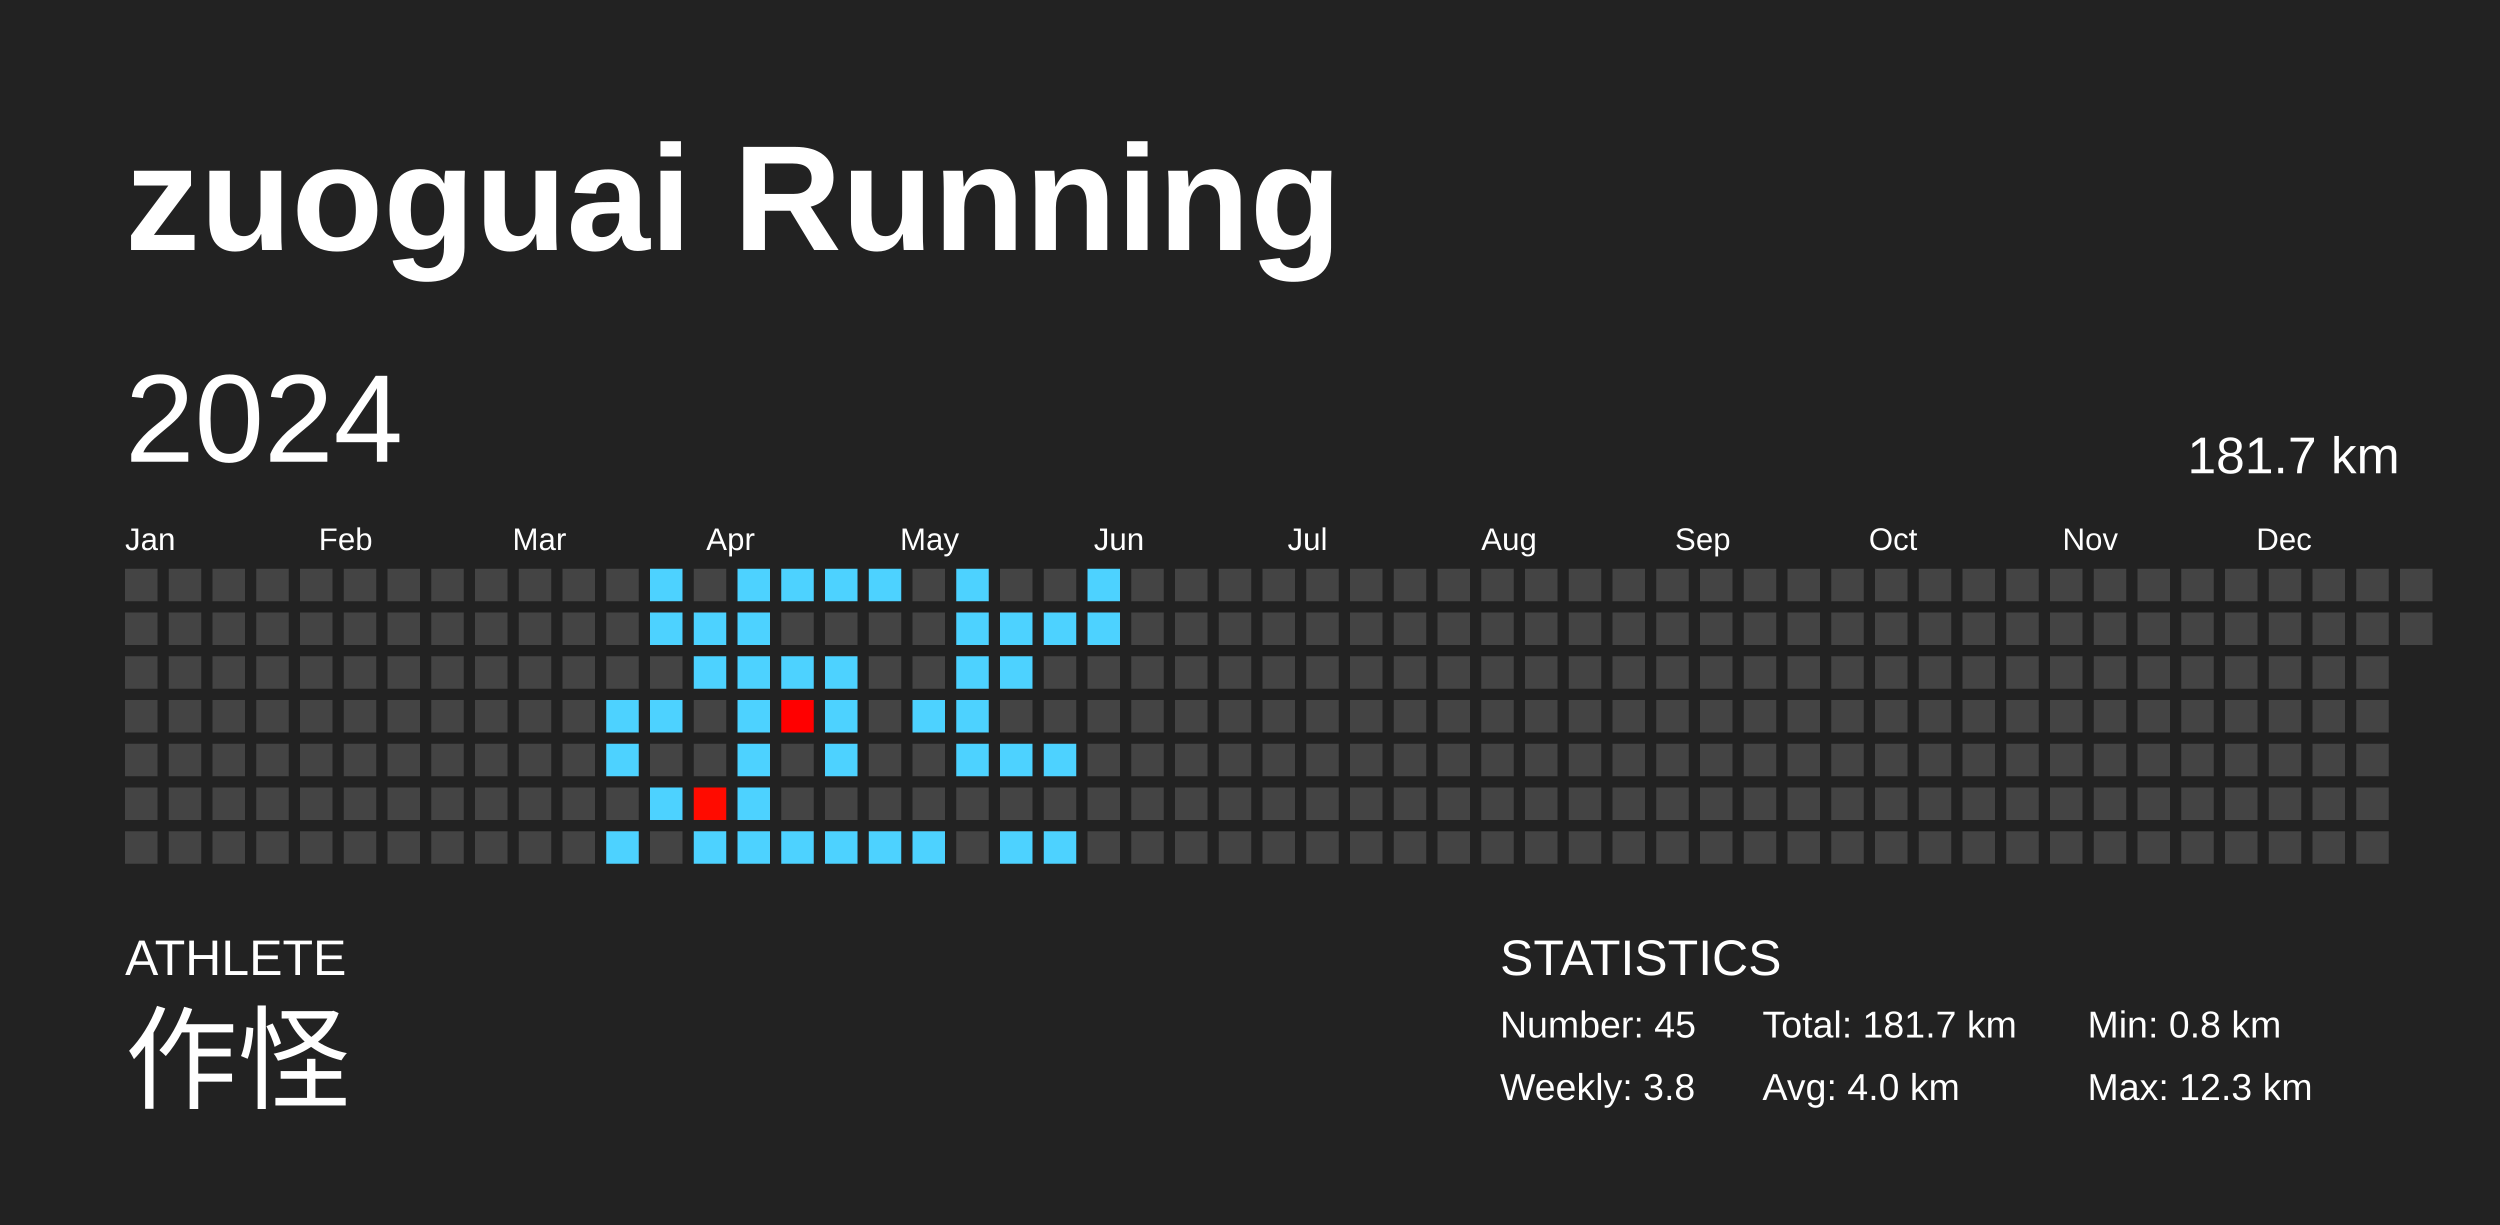
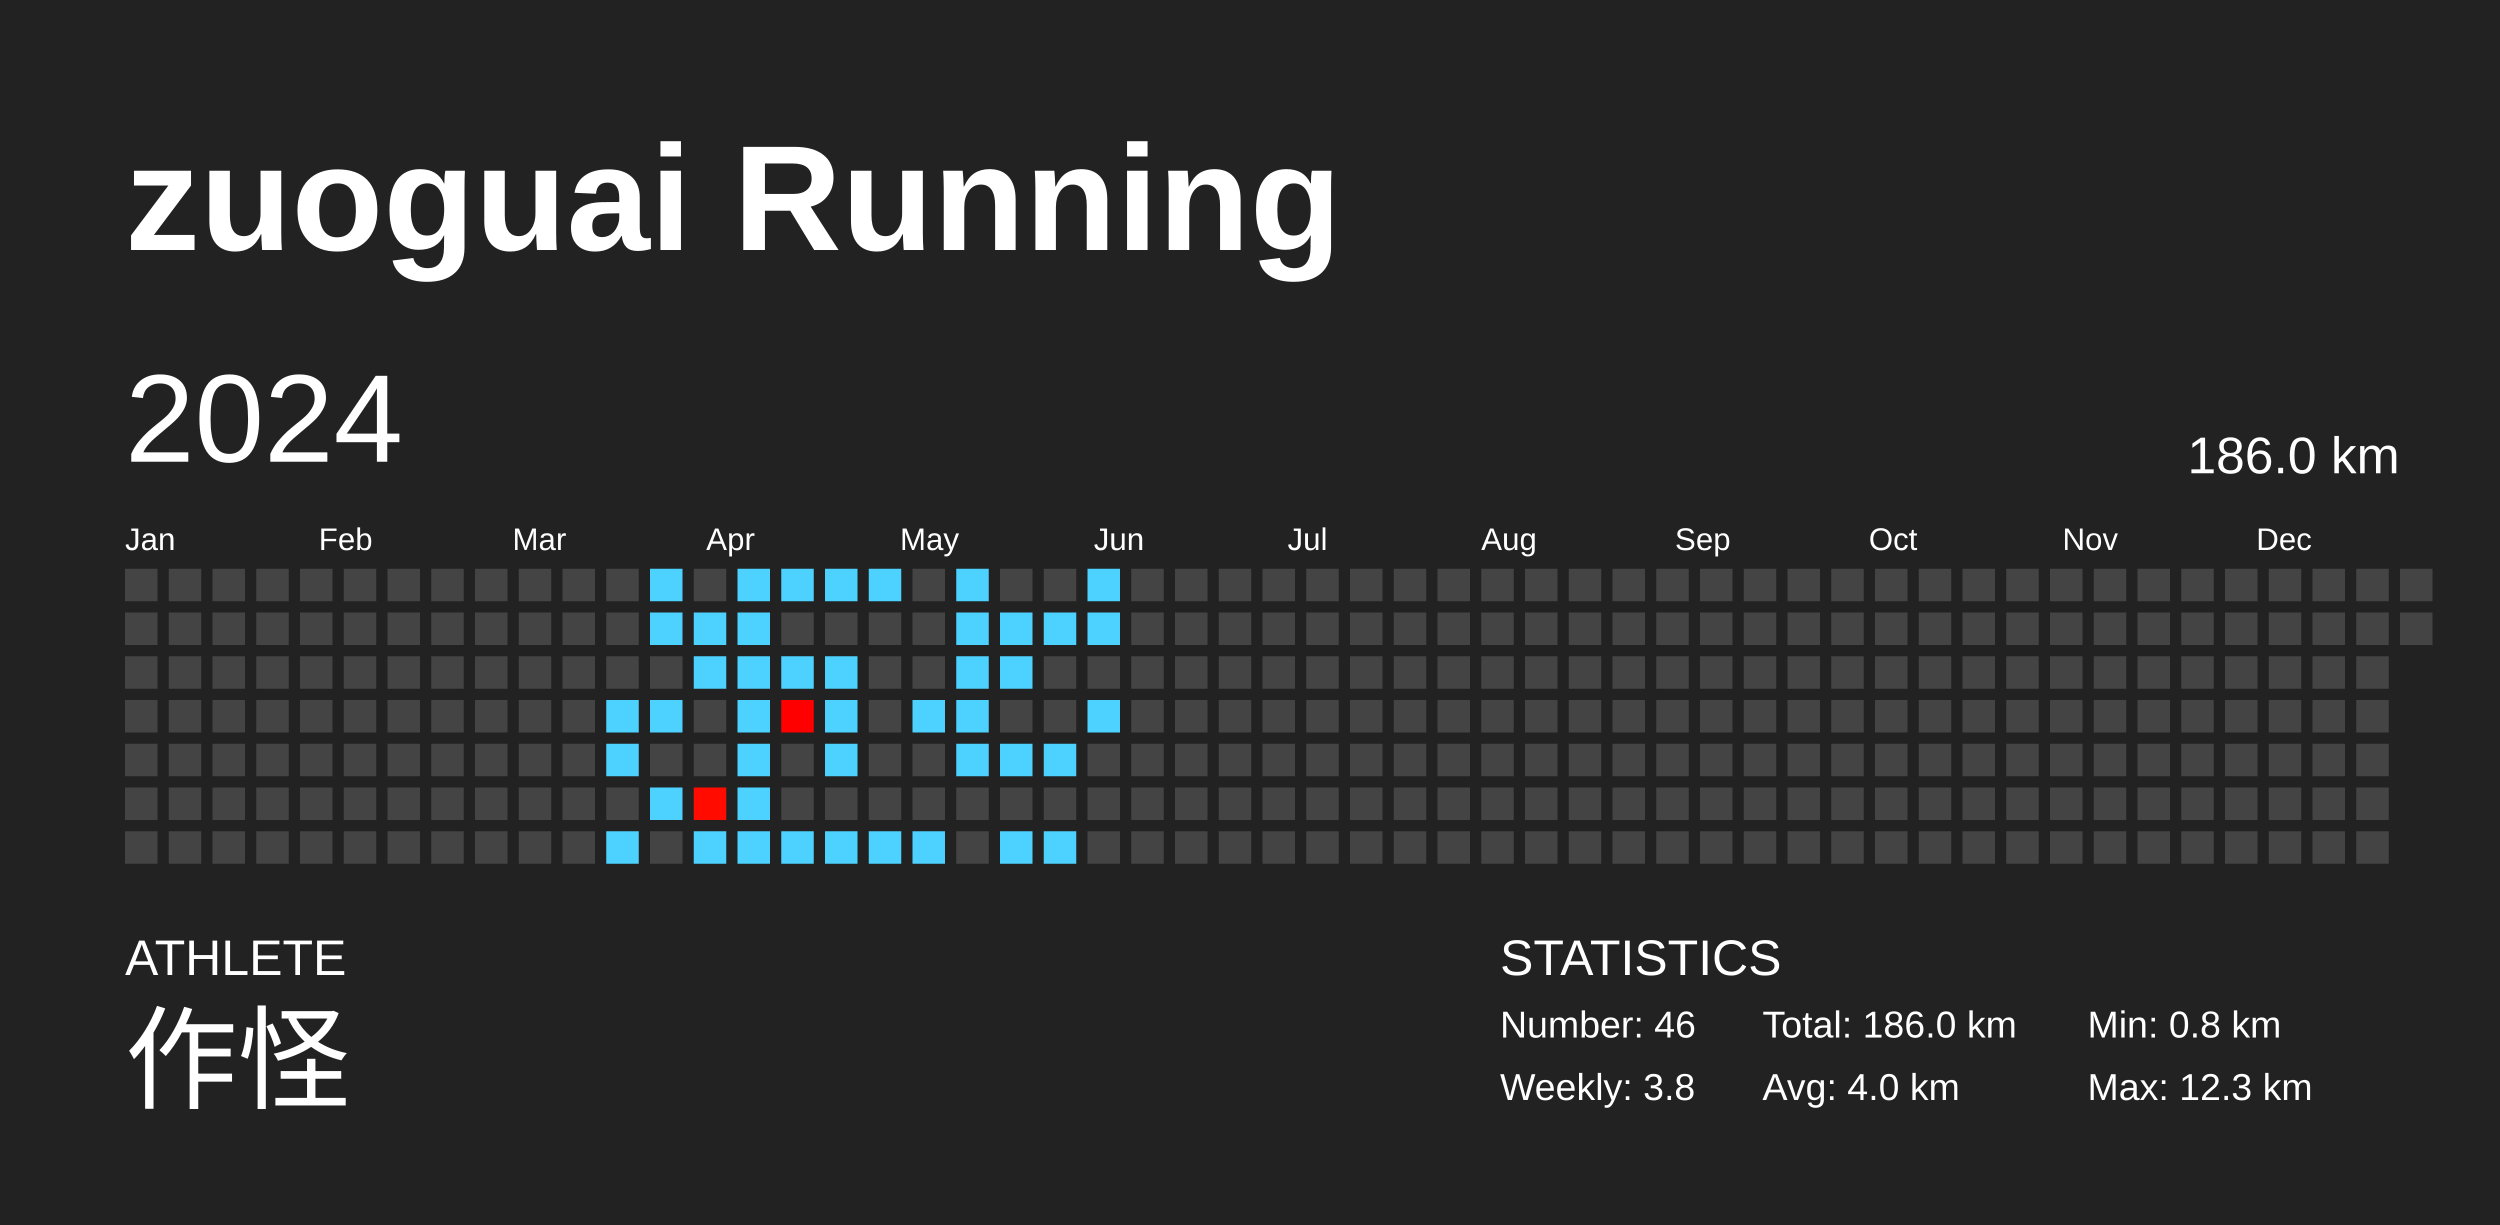
<svg xmlns="http://www.w3.org/2000/svg" baseProfile="full" height="98mm" version="1.1" viewBox="0,0,200,98" width="200mm">
  <defs />
  <rect fill="#222222" height="98" width="200" x="0" y="0" />
  <text fill="#FFFFFF" style="font-size:12px; font-family:Arial; font-weight:bold;" x="10" y="20">zuoguai Running</text>
  <text fill="#FFFFFF" style="font-size:4px; font-family:Arial" x="10" y="78">ATHLETE</text>
  <text fill="#FFFFFF" style="font-size:9px; font-family:Arial" x="10" y="88">作怪</text>
  <text fill="#FFFFFF" style="font-size:4px; font-family:Arial" x="120" y="78">STATISTICS</text>
-   <text fill="#FFFFFF" style="font-size:3px; font-family:Arial" x="120" y="83">Number: 45</text>
+   <text fill="#FFFFFF" style="font-size:3px; font-family:Arial" x="120" y="83">Number: 46</text>
  <text fill="#FFFFFF" style="font-size:3px; font-family:Arial" x="120" y="88">Weekly: 3.8</text>
-   <text fill="#FFFFFF" style="font-size:3px; font-family:Arial" x="141" y="83">Total: 181.7 km</text>
+   <text fill="#FFFFFF" style="font-size:3px; font-family:Arial" x="141" y="83">Total: 186.0 km</text>
  <text fill="#FFFFFF" style="font-size:3px; font-family:Arial" x="141" y="88">Avg: 4.0 km</text>
  <text fill="#FFFFFF" style="font-size:3px; font-family:Arial" x="167" y="83">Min: 0.8 km</text>
  <text fill="#FFFFFF" style="font-size:3px; font-family:Arial" x="167" y="88">Max: 12.3 km</text>
  <text dominant-baseline="hanging" fill="#FFFFFF" style="font-size:10.0px; font-family:Arial;" x="10" y="30">2024</text>
-   <text dominant-baseline="hanging" fill="#FFFFFF" style="font-size:4.125px; font-family:Arial;" x="175" y="35">181.7 km</text>
+   <text dominant-baseline="hanging" fill="#FFFFFF" style="font-size:4.125px; font-family:Arial;" x="175" y="35">186.0 km</text>
  <text fill="#FFFFFF" style="font-size:2.5px; font-family:Arial" x="10.0" y="44">Jan</text>
  <text fill="#FFFFFF" style="font-size:2.5px; font-family:Arial" x="25.5" y="44">Feb</text>
  <text fill="#FFFFFF" style="font-size:2.5px; font-family:Arial" x="41.0" y="44">Mar</text>
  <text fill="#FFFFFF" style="font-size:2.5px; font-family:Arial" x="56.5" y="44">Apr</text>
  <text fill="#FFFFFF" style="font-size:2.5px; font-family:Arial" x="72.0" y="44">May</text>
  <text fill="#FFFFFF" style="font-size:2.5px; font-family:Arial" x="87.5" y="44">Jun</text>
  <text fill="#FFFFFF" style="font-size:2.5px; font-family:Arial" x="103.0" y="44">Jul</text>
  <text fill="#FFFFFF" style="font-size:2.5px; font-family:Arial" x="118.5" y="44">Aug</text>
  <text fill="#FFFFFF" style="font-size:2.5px; font-family:Arial" x="134.0" y="44">Sep</text>
  <text fill="#FFFFFF" style="font-size:2.5px; font-family:Arial" x="149.5" y="44">Oct</text>
  <text fill="#FFFFFF" style="font-size:2.5px; font-family:Arial" x="165.0" y="44">Nov</text>
  <text fill="#FFFFFF" style="font-size:2.5px; font-family:Arial" x="180.5" y="44">Dec</text>
  <rect fill="#444444" height="2.6" width="2.6" x="10.0" y="45.5" />
  <rect fill="#444444" height="2.6" width="2.6" x="10.0" y="49.0" />
  <rect fill="#444444" height="2.6" width="2.6" x="10.0" y="52.5" />
  <rect fill="#444444" height="2.6" width="2.6" x="10.0" y="56.0" />
  <rect fill="#444444" height="2.6" width="2.6" x="10.0" y="59.5" />
  <rect fill="#444444" height="2.6" width="2.6" x="10.0" y="63.0" />
  <rect fill="#444444" height="2.6" width="2.6" x="10.0" y="66.5" />
  <rect fill="#444444" height="2.6" width="2.6" x="13.5" y="45.5" />
  <rect fill="#444444" height="2.6" width="2.6" x="13.5" y="49.0" />
  <rect fill="#444444" height="2.6" width="2.6" x="13.5" y="52.5" />
  <rect fill="#444444" height="2.6" width="2.6" x="13.5" y="56.0" />
  <rect fill="#444444" height="2.6" width="2.6" x="13.5" y="59.5" />
  <rect fill="#444444" height="2.6" width="2.6" x="13.5" y="63.0" />
  <rect fill="#444444" height="2.6" width="2.6" x="13.5" y="66.5" />
  <rect fill="#444444" height="2.6" width="2.6" x="17.0" y="45.5" />
  <rect fill="#444444" height="2.6" width="2.6" x="17.0" y="49.0" />
  <rect fill="#444444" height="2.6" width="2.6" x="17.0" y="52.5" />
  <rect fill="#444444" height="2.6" width="2.6" x="17.0" y="56.0" />
  <rect fill="#444444" height="2.6" width="2.6" x="17.0" y="59.5" />
  <rect fill="#444444" height="2.6" width="2.6" x="17.0" y="63.0" />
  <rect fill="#444444" height="2.6" width="2.6" x="17.0" y="66.5" />
  <rect fill="#444444" height="2.6" width="2.6" x="20.5" y="45.5" />
  <rect fill="#444444" height="2.6" width="2.6" x="20.5" y="49.0" />
  <rect fill="#444444" height="2.6" width="2.6" x="20.5" y="52.5" />
  <rect fill="#444444" height="2.6" width="2.6" x="20.5" y="56.0" />
  <rect fill="#444444" height="2.6" width="2.6" x="20.5" y="59.5" />
  <rect fill="#444444" height="2.6" width="2.6" x="20.5" y="63.0" />
  <rect fill="#444444" height="2.6" width="2.6" x="20.5" y="66.5" />
  <rect fill="#444444" height="2.6" width="2.6" x="24.0" y="45.5" />
  <rect fill="#444444" height="2.6" width="2.6" x="24.0" y="49.0" />
  <rect fill="#444444" height="2.6" width="2.6" x="24.0" y="52.5" />
  <rect fill="#444444" height="2.6" width="2.6" x="24.0" y="56.0" />
  <rect fill="#444444" height="2.6" width="2.6" x="24.0" y="59.5" />
  <rect fill="#444444" height="2.6" width="2.6" x="24.0" y="63.0" />
  <rect fill="#444444" height="2.6" width="2.6" x="24.0" y="66.5" />
  <rect fill="#444444" height="2.6" width="2.6" x="27.5" y="45.5" />
  <rect fill="#444444" height="2.6" width="2.6" x="27.5" y="49.0" />
  <rect fill="#444444" height="2.6" width="2.6" x="27.5" y="52.5" />
  <rect fill="#444444" height="2.6" width="2.6" x="27.5" y="56.0" />
  <rect fill="#444444" height="2.6" width="2.6" x="27.5" y="59.5" />
  <rect fill="#444444" height="2.6" width="2.6" x="27.5" y="63.0" />
  <rect fill="#444444" height="2.6" width="2.6" x="27.5" y="66.5" />
  <rect fill="#444444" height="2.6" width="2.6" x="31.0" y="45.5" />
  <rect fill="#444444" height="2.6" width="2.6" x="31.0" y="49.0" />
  <rect fill="#444444" height="2.6" width="2.6" x="31.0" y="52.5" />
  <rect fill="#444444" height="2.6" width="2.6" x="31.0" y="56.0" />
  <rect fill="#444444" height="2.6" width="2.6" x="31.0" y="59.5" />
  <rect fill="#444444" height="2.6" width="2.6" x="31.0" y="63.0" />
  <rect fill="#444444" height="2.6" width="2.6" x="31.0" y="66.5" />
  <rect fill="#444444" height="2.6" width="2.6" x="34.5" y="45.5" />
  <rect fill="#444444" height="2.6" width="2.6" x="34.5" y="49.0" />
  <rect fill="#444444" height="2.6" width="2.6" x="34.5" y="52.5" />
  <rect fill="#444444" height="2.6" width="2.6" x="34.5" y="56.0" />
  <rect fill="#444444" height="2.6" width="2.6" x="34.5" y="59.5" />
  <rect fill="#444444" height="2.6" width="2.6" x="34.5" y="63.0" />
  <rect fill="#444444" height="2.6" width="2.6" x="34.5" y="66.5" />
  <rect fill="#444444" height="2.6" width="2.6" x="38.0" y="45.5" />
  <rect fill="#444444" height="2.6" width="2.6" x="38.0" y="49.0" />
  <rect fill="#444444" height="2.6" width="2.6" x="38.0" y="52.5" />
  <rect fill="#444444" height="2.6" width="2.6" x="38.0" y="56.0" />
  <rect fill="#444444" height="2.6" width="2.6" x="38.0" y="59.5" />
  <rect fill="#444444" height="2.6" width="2.6" x="38.0" y="63.0" />
  <rect fill="#444444" height="2.6" width="2.6" x="38.0" y="66.5" />
  <rect fill="#444444" height="2.6" width="2.6" x="41.5" y="45.5" />
  <rect fill="#444444" height="2.6" width="2.6" x="41.5" y="49.0" />
  <rect fill="#444444" height="2.6" width="2.6" x="41.5" y="52.5" />
  <rect fill="#444444" height="2.6" width="2.6" x="41.5" y="56.0" />
  <rect fill="#444444" height="2.6" width="2.6" x="41.5" y="59.5" />
  <rect fill="#444444" height="2.6" width="2.6" x="41.5" y="63.0" />
  <rect fill="#444444" height="2.6" width="2.6" x="41.5" y="66.5" />
  <rect fill="#444444" height="2.6" width="2.6" x="45.0" y="45.5" />
  <rect fill="#444444" height="2.6" width="2.6" x="45.0" y="49.0" />
  <rect fill="#444444" height="2.6" width="2.6" x="45.0" y="52.5" />
  <rect fill="#444444" height="2.6" width="2.6" x="45.0" y="56.0" />
  <rect fill="#444444" height="2.6" width="2.6" x="45.0" y="59.5" />
  <rect fill="#444444" height="2.6" width="2.6" x="45.0" y="63.0" />
  <rect fill="#444444" height="2.6" width="2.6" x="45.0" y="66.5" />
  <rect fill="#444444" height="2.6" width="2.6" x="48.5" y="45.5" />
  <rect fill="#444444" height="2.6" width="2.6" x="48.5" y="49.0" />
  <rect fill="#444444" height="2.6" width="2.6" x="48.5" y="52.5" />
  <rect fill="#4dd2ff" height="2.6" width="2.6" x="48.5" y="56.0" />
  <rect fill="#4dd2ff" height="2.6" width="2.6" x="48.5" y="59.5" />
  <rect fill="#444444" height="2.6" width="2.6" x="48.5" y="63.0" />
  <rect fill="#4dd2ff" height="2.6" width="2.6" x="48.5" y="66.5" />
  <rect fill="#4dd2ff" height="2.6" width="2.6" x="52.0" y="45.5" />
  <rect fill="#4dd2ff" height="2.6" width="2.6" x="52.0" y="49.0" />
  <rect fill="#444444" height="2.6" width="2.6" x="52.0" y="52.5" />
  <rect fill="#4dd2ff" height="2.6" width="2.6" x="52.0" y="56.0" />
  <rect fill="#444444" height="2.6" width="2.6" x="52.0" y="59.5" />
  <rect fill="#4dd2ff" height="2.6" width="2.6" x="52.0" y="63.0" />
  <rect fill="#444444" height="2.6" width="2.6" x="52.0" y="66.5" />
  <rect fill="#444444" height="2.6" width="2.6" x="55.5" y="45.5" />
  <rect fill="#4dd2ff" height="2.6" width="2.6" x="55.5" y="49.0" />
  <rect fill="#4dd2ff" height="2.6" width="2.6" x="55.5" y="52.5" />
  <rect fill="#444444" height="2.6" width="2.6" x="55.5" y="56.0" />
  <rect fill="#444444" height="2.6" width="2.6" x="55.5" y="59.5" />
  <rect fill="#ff0b00" height="2.6" width="2.6" x="55.5" y="63.0" />
  <rect fill="#4dd2ff" height="2.6" width="2.6" x="55.5" y="66.5" />
  <rect fill="#4dd2ff" height="2.6" width="2.6" x="59.0" y="45.5" />
  <rect fill="#4dd2ff" height="2.6" width="2.6" x="59.0" y="49.0" />
  <rect fill="#4dd2ff" height="2.6" width="2.6" x="59.0" y="52.5" />
  <rect fill="#4dd2ff" height="2.6" width="2.6" x="59.0" y="56.0" />
  <rect fill="#4dd2ff" height="2.6" width="2.6" x="59.0" y="59.5" />
  <rect fill="#4dd2ff" height="2.6" width="2.6" x="59.0" y="63.0" />
  <rect fill="#4dd2ff" height="2.6" width="2.6" x="59.0" y="66.5" />
  <rect fill="#4dd2ff" height="2.6" width="2.6" x="62.5" y="45.5" />
  <rect fill="#444444" height="2.6" width="2.6" x="62.5" y="49.0" />
  <rect fill="#4dd2ff" height="2.6" width="2.6" x="62.5" y="52.5" />
  <rect fill="#ff0000" height="2.6" width="2.6" x="62.5" y="56.0" />
  <rect fill="#444444" height="2.6" width="2.6" x="62.5" y="59.5" />
  <rect fill="#444444" height="2.6" width="2.6" x="62.5" y="63.0" />
  <rect fill="#4dd2ff" height="2.6" width="2.6" x="62.5" y="66.5" />
  <rect fill="#4dd2ff" height="2.6" width="2.6" x="66.0" y="45.5" />
  <rect fill="#444444" height="2.6" width="2.6" x="66.0" y="49.0" />
  <rect fill="#4dd2ff" height="2.6" width="2.6" x="66.0" y="52.5" />
  <rect fill="#4dd2ff" height="2.6" width="2.6" x="66.0" y="56.0" />
  <rect fill="#4dd2ff" height="2.6" width="2.6" x="66.0" y="59.5" />
  <rect fill="#444444" height="2.6" width="2.6" x="66.0" y="63.0" />
  <rect fill="#4dd2ff" height="2.6" width="2.6" x="66.0" y="66.5" />
  <rect fill="#4dd2ff" height="2.6" width="2.6" x="69.5" y="45.5" />
  <rect fill="#444444" height="2.6" width="2.6" x="69.5" y="49.0" />
  <rect fill="#444444" height="2.6" width="2.6" x="69.5" y="52.5" />
  <rect fill="#444444" height="2.6" width="2.6" x="69.5" y="56.0" />
  <rect fill="#444444" height="2.6" width="2.6" x="69.5" y="59.5" />
  <rect fill="#444444" height="2.6" width="2.6" x="69.5" y="63.0" />
  <rect fill="#4dd2ff" height="2.6" width="2.6" x="69.5" y="66.5" />
  <rect fill="#444444" height="2.6" width="2.6" x="73.0" y="45.5" />
  <rect fill="#444444" height="2.6" width="2.6" x="73.0" y="49.0" />
  <rect fill="#444444" height="2.6" width="2.6" x="73.0" y="52.5" />
  <rect fill="#4dd2ff" height="2.6" width="2.6" x="73.0" y="56.0" />
  <rect fill="#444444" height="2.6" width="2.6" x="73.0" y="59.5" />
  <rect fill="#444444" height="2.6" width="2.6" x="73.0" y="63.0" />
  <rect fill="#4dd2ff" height="2.6" width="2.6" x="73.0" y="66.5" />
  <rect fill="#4dd2ff" height="2.6" width="2.6" x="76.5" y="45.5" />
  <rect fill="#4dd2ff" height="2.6" width="2.6" x="76.5" y="49.0" />
  <rect fill="#4dd2ff" height="2.6" width="2.6" x="76.5" y="52.5" />
  <rect fill="#4dd2ff" height="2.6" width="2.6" x="76.5" y="56.0" />
  <rect fill="#4dd2ff" height="2.6" width="2.6" x="76.5" y="59.5" />
  <rect fill="#444444" height="2.6" width="2.6" x="76.5" y="63.0" />
  <rect fill="#444444" height="2.6" width="2.6" x="76.5" y="66.5" />
  <rect fill="#444444" height="2.6" width="2.6" x="80.0" y="45.5" />
  <rect fill="#4dd2ff" height="2.6" width="2.6" x="80.0" y="49.0" />
  <rect fill="#4dd2ff" height="2.6" width="2.6" x="80.0" y="52.5" />
  <rect fill="#444444" height="2.6" width="2.6" x="80.0" y="56.0" />
  <rect fill="#4dd2ff" height="2.6" width="2.6" x="80.0" y="59.5" />
  <rect fill="#444444" height="2.6" width="2.6" x="80.0" y="63.0" />
  <rect fill="#4dd2ff" height="2.6" width="2.6" x="80.0" y="66.5" />
  <rect fill="#444444" height="2.6" width="2.6" x="83.5" y="45.5" />
  <rect fill="#4dd2ff" height="2.6" width="2.6" x="83.5" y="49.0" />
  <rect fill="#444444" height="2.6" width="2.6" x="83.5" y="52.5" />
  <rect fill="#444444" height="2.6" width="2.6" x="83.5" y="56.0" />
  <rect fill="#4dd2ff" height="2.6" width="2.6" x="83.5" y="59.5" />
  <rect fill="#444444" height="2.6" width="2.6" x="83.5" y="63.0" />
  <rect fill="#4dd2ff" height="2.6" width="2.6" x="83.5" y="66.5" />
  <rect fill="#4dd2ff" height="2.6" width="2.6" x="87.0" y="45.5" />
  <rect fill="#4dd2ff" height="2.6" width="2.6" x="87.0" y="49.0" />
  <rect fill="#444444" height="2.6" width="2.6" x="87.0" y="52.5" />
-   <rect fill="#444444" height="2.6" width="2.6" x="87.0" y="56.0" />
+   <rect fill="#4dd2ff" height="2.6" width="2.6" x="87.0" y="56.0" />
  <rect fill="#444444" height="2.6" width="2.6" x="87.0" y="59.5" />
  <rect fill="#444444" height="2.6" width="2.6" x="87.0" y="63.0" />
  <rect fill="#444444" height="2.6" width="2.6" x="87.0" y="66.5" />
  <rect fill="#444444" height="2.6" width="2.6" x="90.5" y="45.5" />
  <rect fill="#444444" height="2.6" width="2.6" x="90.5" y="49.0" />
  <rect fill="#444444" height="2.6" width="2.6" x="90.5" y="52.5" />
  <rect fill="#444444" height="2.6" width="2.6" x="90.5" y="56.0" />
  <rect fill="#444444" height="2.6" width="2.6" x="90.5" y="59.5" />
  <rect fill="#444444" height="2.6" width="2.6" x="90.5" y="63.0" />
  <rect fill="#444444" height="2.6" width="2.6" x="90.5" y="66.5" />
  <rect fill="#444444" height="2.6" width="2.6" x="94.0" y="45.5" />
  <rect fill="#444444" height="2.6" width="2.6" x="94.0" y="49.0" />
  <rect fill="#444444" height="2.6" width="2.6" x="94.0" y="52.5" />
  <rect fill="#444444" height="2.6" width="2.6" x="94.0" y="56.0" />
  <rect fill="#444444" height="2.6" width="2.6" x="94.0" y="59.5" />
  <rect fill="#444444" height="2.6" width="2.6" x="94.0" y="63.0" />
  <rect fill="#444444" height="2.6" width="2.6" x="94.0" y="66.5" />
  <rect fill="#444444" height="2.6" width="2.6" x="97.5" y="45.5" />
  <rect fill="#444444" height="2.6" width="2.6" x="97.5" y="49.0" />
  <rect fill="#444444" height="2.6" width="2.6" x="97.5" y="52.5" />
  <rect fill="#444444" height="2.6" width="2.6" x="97.5" y="56.0" />
  <rect fill="#444444" height="2.6" width="2.6" x="97.5" y="59.5" />
  <rect fill="#444444" height="2.6" width="2.6" x="97.5" y="63.0" />
  <rect fill="#444444" height="2.6" width="2.6" x="97.5" y="66.5" />
  <rect fill="#444444" height="2.6" width="2.6" x="101.0" y="45.5" />
  <rect fill="#444444" height="2.6" width="2.6" x="101.0" y="49.0" />
  <rect fill="#444444" height="2.6" width="2.6" x="101.0" y="52.5" />
  <rect fill="#444444" height="2.6" width="2.6" x="101.0" y="56.0" />
  <rect fill="#444444" height="2.6" width="2.6" x="101.0" y="59.5" />
  <rect fill="#444444" height="2.6" width="2.6" x="101.0" y="63.0" />
  <rect fill="#444444" height="2.6" width="2.6" x="101.0" y="66.5" />
  <rect fill="#444444" height="2.6" width="2.6" x="104.5" y="45.5" />
  <rect fill="#444444" height="2.6" width="2.6" x="104.5" y="49.0" />
  <rect fill="#444444" height="2.6" width="2.6" x="104.5" y="52.5" />
  <rect fill="#444444" height="2.6" width="2.6" x="104.5" y="56.0" />
  <rect fill="#444444" height="2.6" width="2.6" x="104.5" y="59.5" />
  <rect fill="#444444" height="2.6" width="2.6" x="104.5" y="63.0" />
  <rect fill="#444444" height="2.6" width="2.6" x="104.5" y="66.5" />
  <rect fill="#444444" height="2.6" width="2.6" x="108.0" y="45.5" />
  <rect fill="#444444" height="2.6" width="2.6" x="108.0" y="49.0" />
  <rect fill="#444444" height="2.6" width="2.6" x="108.0" y="52.5" />
  <rect fill="#444444" height="2.6" width="2.6" x="108.0" y="56.0" />
  <rect fill="#444444" height="2.6" width="2.6" x="108.0" y="59.5" />
  <rect fill="#444444" height="2.6" width="2.6" x="108.0" y="63.0" />
  <rect fill="#444444" height="2.6" width="2.6" x="108.0" y="66.5" />
  <rect fill="#444444" height="2.6" width="2.6" x="111.5" y="45.5" />
  <rect fill="#444444" height="2.6" width="2.6" x="111.5" y="49.0" />
  <rect fill="#444444" height="2.6" width="2.6" x="111.5" y="52.5" />
  <rect fill="#444444" height="2.6" width="2.6" x="111.5" y="56.0" />
  <rect fill="#444444" height="2.6" width="2.6" x="111.5" y="59.5" />
  <rect fill="#444444" height="2.6" width="2.6" x="111.5" y="63.0" />
  <rect fill="#444444" height="2.6" width="2.6" x="111.5" y="66.5" />
  <rect fill="#444444" height="2.6" width="2.6" x="115.0" y="45.5" />
  <rect fill="#444444" height="2.6" width="2.6" x="115.0" y="49.0" />
  <rect fill="#444444" height="2.6" width="2.6" x="115.0" y="52.5" />
  <rect fill="#444444" height="2.6" width="2.6" x="115.0" y="56.0" />
  <rect fill="#444444" height="2.6" width="2.6" x="115.0" y="59.5" />
  <rect fill="#444444" height="2.6" width="2.6" x="115.0" y="63.0" />
  <rect fill="#444444" height="2.6" width="2.6" x="115.0" y="66.5" />
  <rect fill="#444444" height="2.6" width="2.6" x="118.5" y="45.5" />
  <rect fill="#444444" height="2.6" width="2.6" x="118.5" y="49.0" />
  <rect fill="#444444" height="2.6" width="2.6" x="118.5" y="52.5" />
  <rect fill="#444444" height="2.6" width="2.6" x="118.5" y="56.0" />
  <rect fill="#444444" height="2.6" width="2.6" x="118.5" y="59.5" />
  <rect fill="#444444" height="2.6" width="2.6" x="118.5" y="63.0" />
  <rect fill="#444444" height="2.6" width="2.6" x="118.5" y="66.5" />
  <rect fill="#444444" height="2.6" width="2.6" x="122.0" y="45.5" />
  <rect fill="#444444" height="2.6" width="2.6" x="122.0" y="49.0" />
  <rect fill="#444444" height="2.6" width="2.6" x="122.0" y="52.5" />
  <rect fill="#444444" height="2.6" width="2.6" x="122.0" y="56.0" />
  <rect fill="#444444" height="2.6" width="2.6" x="122.0" y="59.5" />
  <rect fill="#444444" height="2.6" width="2.6" x="122.0" y="63.0" />
  <rect fill="#444444" height="2.6" width="2.6" x="122.0" y="66.5" />
  <rect fill="#444444" height="2.6" width="2.6" x="125.5" y="45.5" />
  <rect fill="#444444" height="2.6" width="2.6" x="125.5" y="49.0" />
  <rect fill="#444444" height="2.6" width="2.6" x="125.5" y="52.5" />
  <rect fill="#444444" height="2.6" width="2.6" x="125.5" y="56.0" />
  <rect fill="#444444" height="2.6" width="2.6" x="125.5" y="59.5" />
  <rect fill="#444444" height="2.6" width="2.6" x="125.5" y="63.0" />
  <rect fill="#444444" height="2.6" width="2.6" x="125.5" y="66.5" />
  <rect fill="#444444" height="2.6" width="2.6" x="129.0" y="45.5" />
  <rect fill="#444444" height="2.6" width="2.6" x="129.0" y="49.0" />
  <rect fill="#444444" height="2.6" width="2.6" x="129.0" y="52.5" />
  <rect fill="#444444" height="2.6" width="2.6" x="129.0" y="56.0" />
  <rect fill="#444444" height="2.6" width="2.6" x="129.0" y="59.5" />
  <rect fill="#444444" height="2.6" width="2.6" x="129.0" y="63.0" />
  <rect fill="#444444" height="2.6" width="2.6" x="129.0" y="66.5" />
  <rect fill="#444444" height="2.6" width="2.6" x="132.5" y="45.5" />
  <rect fill="#444444" height="2.6" width="2.6" x="132.5" y="49.0" />
  <rect fill="#444444" height="2.6" width="2.6" x="132.5" y="52.5" />
  <rect fill="#444444" height="2.6" width="2.6" x="132.5" y="56.0" />
  <rect fill="#444444" height="2.6" width="2.6" x="132.5" y="59.5" />
  <rect fill="#444444" height="2.6" width="2.6" x="132.5" y="63.0" />
  <rect fill="#444444" height="2.6" width="2.6" x="132.5" y="66.5" />
  <rect fill="#444444" height="2.6" width="2.6" x="136.0" y="45.5" />
  <rect fill="#444444" height="2.6" width="2.6" x="136.0" y="49.0" />
  <rect fill="#444444" height="2.6" width="2.6" x="136.0" y="52.5" />
  <rect fill="#444444" height="2.6" width="2.6" x="136.0" y="56.0" />
  <rect fill="#444444" height="2.6" width="2.6" x="136.0" y="59.5" />
  <rect fill="#444444" height="2.6" width="2.6" x="136.0" y="63.0" />
  <rect fill="#444444" height="2.6" width="2.6" x="136.0" y="66.5" />
  <rect fill="#444444" height="2.6" width="2.6" x="139.5" y="45.5" />
  <rect fill="#444444" height="2.6" width="2.6" x="139.5" y="49.0" />
  <rect fill="#444444" height="2.6" width="2.6" x="139.5" y="52.5" />
  <rect fill="#444444" height="2.6" width="2.6" x="139.5" y="56.0" />
  <rect fill="#444444" height="2.6" width="2.6" x="139.5" y="59.5" />
  <rect fill="#444444" height="2.6" width="2.6" x="139.5" y="63.0" />
  <rect fill="#444444" height="2.6" width="2.6" x="139.5" y="66.5" />
  <rect fill="#444444" height="2.6" width="2.6" x="143.0" y="45.5" />
  <rect fill="#444444" height="2.6" width="2.6" x="143.0" y="49.0" />
  <rect fill="#444444" height="2.6" width="2.6" x="143.0" y="52.5" />
  <rect fill="#444444" height="2.6" width="2.6" x="143.0" y="56.0" />
  <rect fill="#444444" height="2.6" width="2.6" x="143.0" y="59.5" />
  <rect fill="#444444" height="2.6" width="2.6" x="143.0" y="63.0" />
  <rect fill="#444444" height="2.6" width="2.6" x="143.0" y="66.5" />
  <rect fill="#444444" height="2.6" width="2.6" x="146.5" y="45.5" />
  <rect fill="#444444" height="2.6" width="2.6" x="146.5" y="49.0" />
  <rect fill="#444444" height="2.6" width="2.6" x="146.5" y="52.5" />
  <rect fill="#444444" height="2.6" width="2.6" x="146.5" y="56.0" />
  <rect fill="#444444" height="2.6" width="2.6" x="146.5" y="59.5" />
  <rect fill="#444444" height="2.6" width="2.6" x="146.5" y="63.0" />
  <rect fill="#444444" height="2.6" width="2.6" x="146.5" y="66.5" />
  <rect fill="#444444" height="2.6" width="2.6" x="150.0" y="45.5" />
  <rect fill="#444444" height="2.6" width="2.6" x="150.0" y="49.0" />
  <rect fill="#444444" height="2.6" width="2.6" x="150.0" y="52.5" />
  <rect fill="#444444" height="2.6" width="2.6" x="150.0" y="56.0" />
  <rect fill="#444444" height="2.6" width="2.6" x="150.0" y="59.5" />
  <rect fill="#444444" height="2.6" width="2.6" x="150.0" y="63.0" />
  <rect fill="#444444" height="2.6" width="2.6" x="150.0" y="66.5" />
  <rect fill="#444444" height="2.6" width="2.6" x="153.5" y="45.5" />
  <rect fill="#444444" height="2.6" width="2.6" x="153.5" y="49.0" />
  <rect fill="#444444" height="2.6" width="2.6" x="153.5" y="52.5" />
  <rect fill="#444444" height="2.6" width="2.6" x="153.5" y="56.0" />
  <rect fill="#444444" height="2.6" width="2.6" x="153.5" y="59.5" />
  <rect fill="#444444" height="2.6" width="2.6" x="153.5" y="63.0" />
  <rect fill="#444444" height="2.6" width="2.6" x="153.5" y="66.5" />
  <rect fill="#444444" height="2.6" width="2.6" x="157.0" y="45.5" />
  <rect fill="#444444" height="2.6" width="2.6" x="157.0" y="49.0" />
  <rect fill="#444444" height="2.6" width="2.6" x="157.0" y="52.5" />
  <rect fill="#444444" height="2.6" width="2.6" x="157.0" y="56.0" />
  <rect fill="#444444" height="2.6" width="2.6" x="157.0" y="59.5" />
  <rect fill="#444444" height="2.6" width="2.6" x="157.0" y="63.0" />
  <rect fill="#444444" height="2.6" width="2.6" x="157.0" y="66.5" />
  <rect fill="#444444" height="2.6" width="2.6" x="160.5" y="45.5" />
  <rect fill="#444444" height="2.6" width="2.6" x="160.5" y="49.0" />
  <rect fill="#444444" height="2.6" width="2.6" x="160.5" y="52.5" />
  <rect fill="#444444" height="2.6" width="2.6" x="160.5" y="56.0" />
  <rect fill="#444444" height="2.6" width="2.6" x="160.5" y="59.5" />
  <rect fill="#444444" height="2.6" width="2.6" x="160.5" y="63.0" />
  <rect fill="#444444" height="2.6" width="2.6" x="160.5" y="66.5" />
  <rect fill="#444444" height="2.6" width="2.6" x="164.0" y="45.5" />
  <rect fill="#444444" height="2.6" width="2.6" x="164.0" y="49.0" />
  <rect fill="#444444" height="2.6" width="2.6" x="164.0" y="52.5" />
  <rect fill="#444444" height="2.6" width="2.6" x="164.0" y="56.0" />
  <rect fill="#444444" height="2.6" width="2.6" x="164.0" y="59.5" />
  <rect fill="#444444" height="2.6" width="2.6" x="164.0" y="63.0" />
  <rect fill="#444444" height="2.6" width="2.6" x="164.0" y="66.5" />
  <rect fill="#444444" height="2.6" width="2.6" x="167.5" y="45.5" />
  <rect fill="#444444" height="2.6" width="2.6" x="167.5" y="49.0" />
  <rect fill="#444444" height="2.6" width="2.6" x="167.5" y="52.5" />
  <rect fill="#444444" height="2.6" width="2.6" x="167.5" y="56.0" />
  <rect fill="#444444" height="2.6" width="2.6" x="167.5" y="59.5" />
  <rect fill="#444444" height="2.6" width="2.6" x="167.5" y="63.0" />
  <rect fill="#444444" height="2.6" width="2.6" x="167.5" y="66.5" />
  <rect fill="#444444" height="2.6" width="2.6" x="171.0" y="45.5" />
  <rect fill="#444444" height="2.6" width="2.6" x="171.0" y="49.0" />
  <rect fill="#444444" height="2.6" width="2.6" x="171.0" y="52.5" />
  <rect fill="#444444" height="2.6" width="2.6" x="171.0" y="56.0" />
  <rect fill="#444444" height="2.6" width="2.6" x="171.0" y="59.5" />
  <rect fill="#444444" height="2.6" width="2.6" x="171.0" y="63.0" />
  <rect fill="#444444" height="2.6" width="2.6" x="171.0" y="66.5" />
  <rect fill="#444444" height="2.6" width="2.6" x="174.5" y="45.5" />
  <rect fill="#444444" height="2.6" width="2.6" x="174.5" y="49.0" />
  <rect fill="#444444" height="2.6" width="2.6" x="174.5" y="52.5" />
  <rect fill="#444444" height="2.6" width="2.6" x="174.5" y="56.0" />
  <rect fill="#444444" height="2.6" width="2.6" x="174.5" y="59.5" />
  <rect fill="#444444" height="2.6" width="2.6" x="174.5" y="63.0" />
  <rect fill="#444444" height="2.6" width="2.6" x="174.5" y="66.5" />
  <rect fill="#444444" height="2.6" width="2.6" x="178.0" y="45.5" />
  <rect fill="#444444" height="2.6" width="2.6" x="178.0" y="49.0" />
  <rect fill="#444444" height="2.6" width="2.6" x="178.0" y="52.5" />
  <rect fill="#444444" height="2.6" width="2.6" x="178.0" y="56.0" />
  <rect fill="#444444" height="2.6" width="2.6" x="178.0" y="59.5" />
  <rect fill="#444444" height="2.6" width="2.6" x="178.0" y="63.0" />
  <rect fill="#444444" height="2.6" width="2.6" x="178.0" y="66.5" />
  <rect fill="#444444" height="2.6" width="2.6" x="181.5" y="45.5" />
  <rect fill="#444444" height="2.6" width="2.6" x="181.5" y="49.0" />
  <rect fill="#444444" height="2.6" width="2.6" x="181.5" y="52.5" />
  <rect fill="#444444" height="2.6" width="2.6" x="181.5" y="56.0" />
  <rect fill="#444444" height="2.6" width="2.6" x="181.5" y="59.5" />
  <rect fill="#444444" height="2.6" width="2.6" x="181.5" y="63.0" />
  <rect fill="#444444" height="2.6" width="2.6" x="181.5" y="66.5" />
  <rect fill="#444444" height="2.6" width="2.6" x="185.0" y="45.5" />
  <rect fill="#444444" height="2.6" width="2.6" x="185.0" y="49.0" />
  <rect fill="#444444" height="2.6" width="2.6" x="185.0" y="52.5" />
  <rect fill="#444444" height="2.6" width="2.6" x="185.0" y="56.0" />
  <rect fill="#444444" height="2.6" width="2.6" x="185.0" y="59.5" />
  <rect fill="#444444" height="2.6" width="2.6" x="185.0" y="63.0" />
  <rect fill="#444444" height="2.6" width="2.6" x="185.0" y="66.5" />
  <rect fill="#444444" height="2.6" width="2.6" x="188.5" y="45.5" />
  <rect fill="#444444" height="2.6" width="2.6" x="188.5" y="49.0" />
  <rect fill="#444444" height="2.6" width="2.6" x="188.5" y="52.5" />
  <rect fill="#444444" height="2.6" width="2.6" x="188.5" y="56.0" />
  <rect fill="#444444" height="2.6" width="2.6" x="188.5" y="59.5" />
  <rect fill="#444444" height="2.6" width="2.6" x="188.5" y="63.0" />
  <rect fill="#444444" height="2.6" width="2.6" x="188.5" y="66.5" />
  <rect fill="#444444" height="2.6" width="2.6" x="192.0" y="45.5" />
  <rect fill="#444444" height="2.6" width="2.6" x="192.0" y="49.0" />
</svg>
